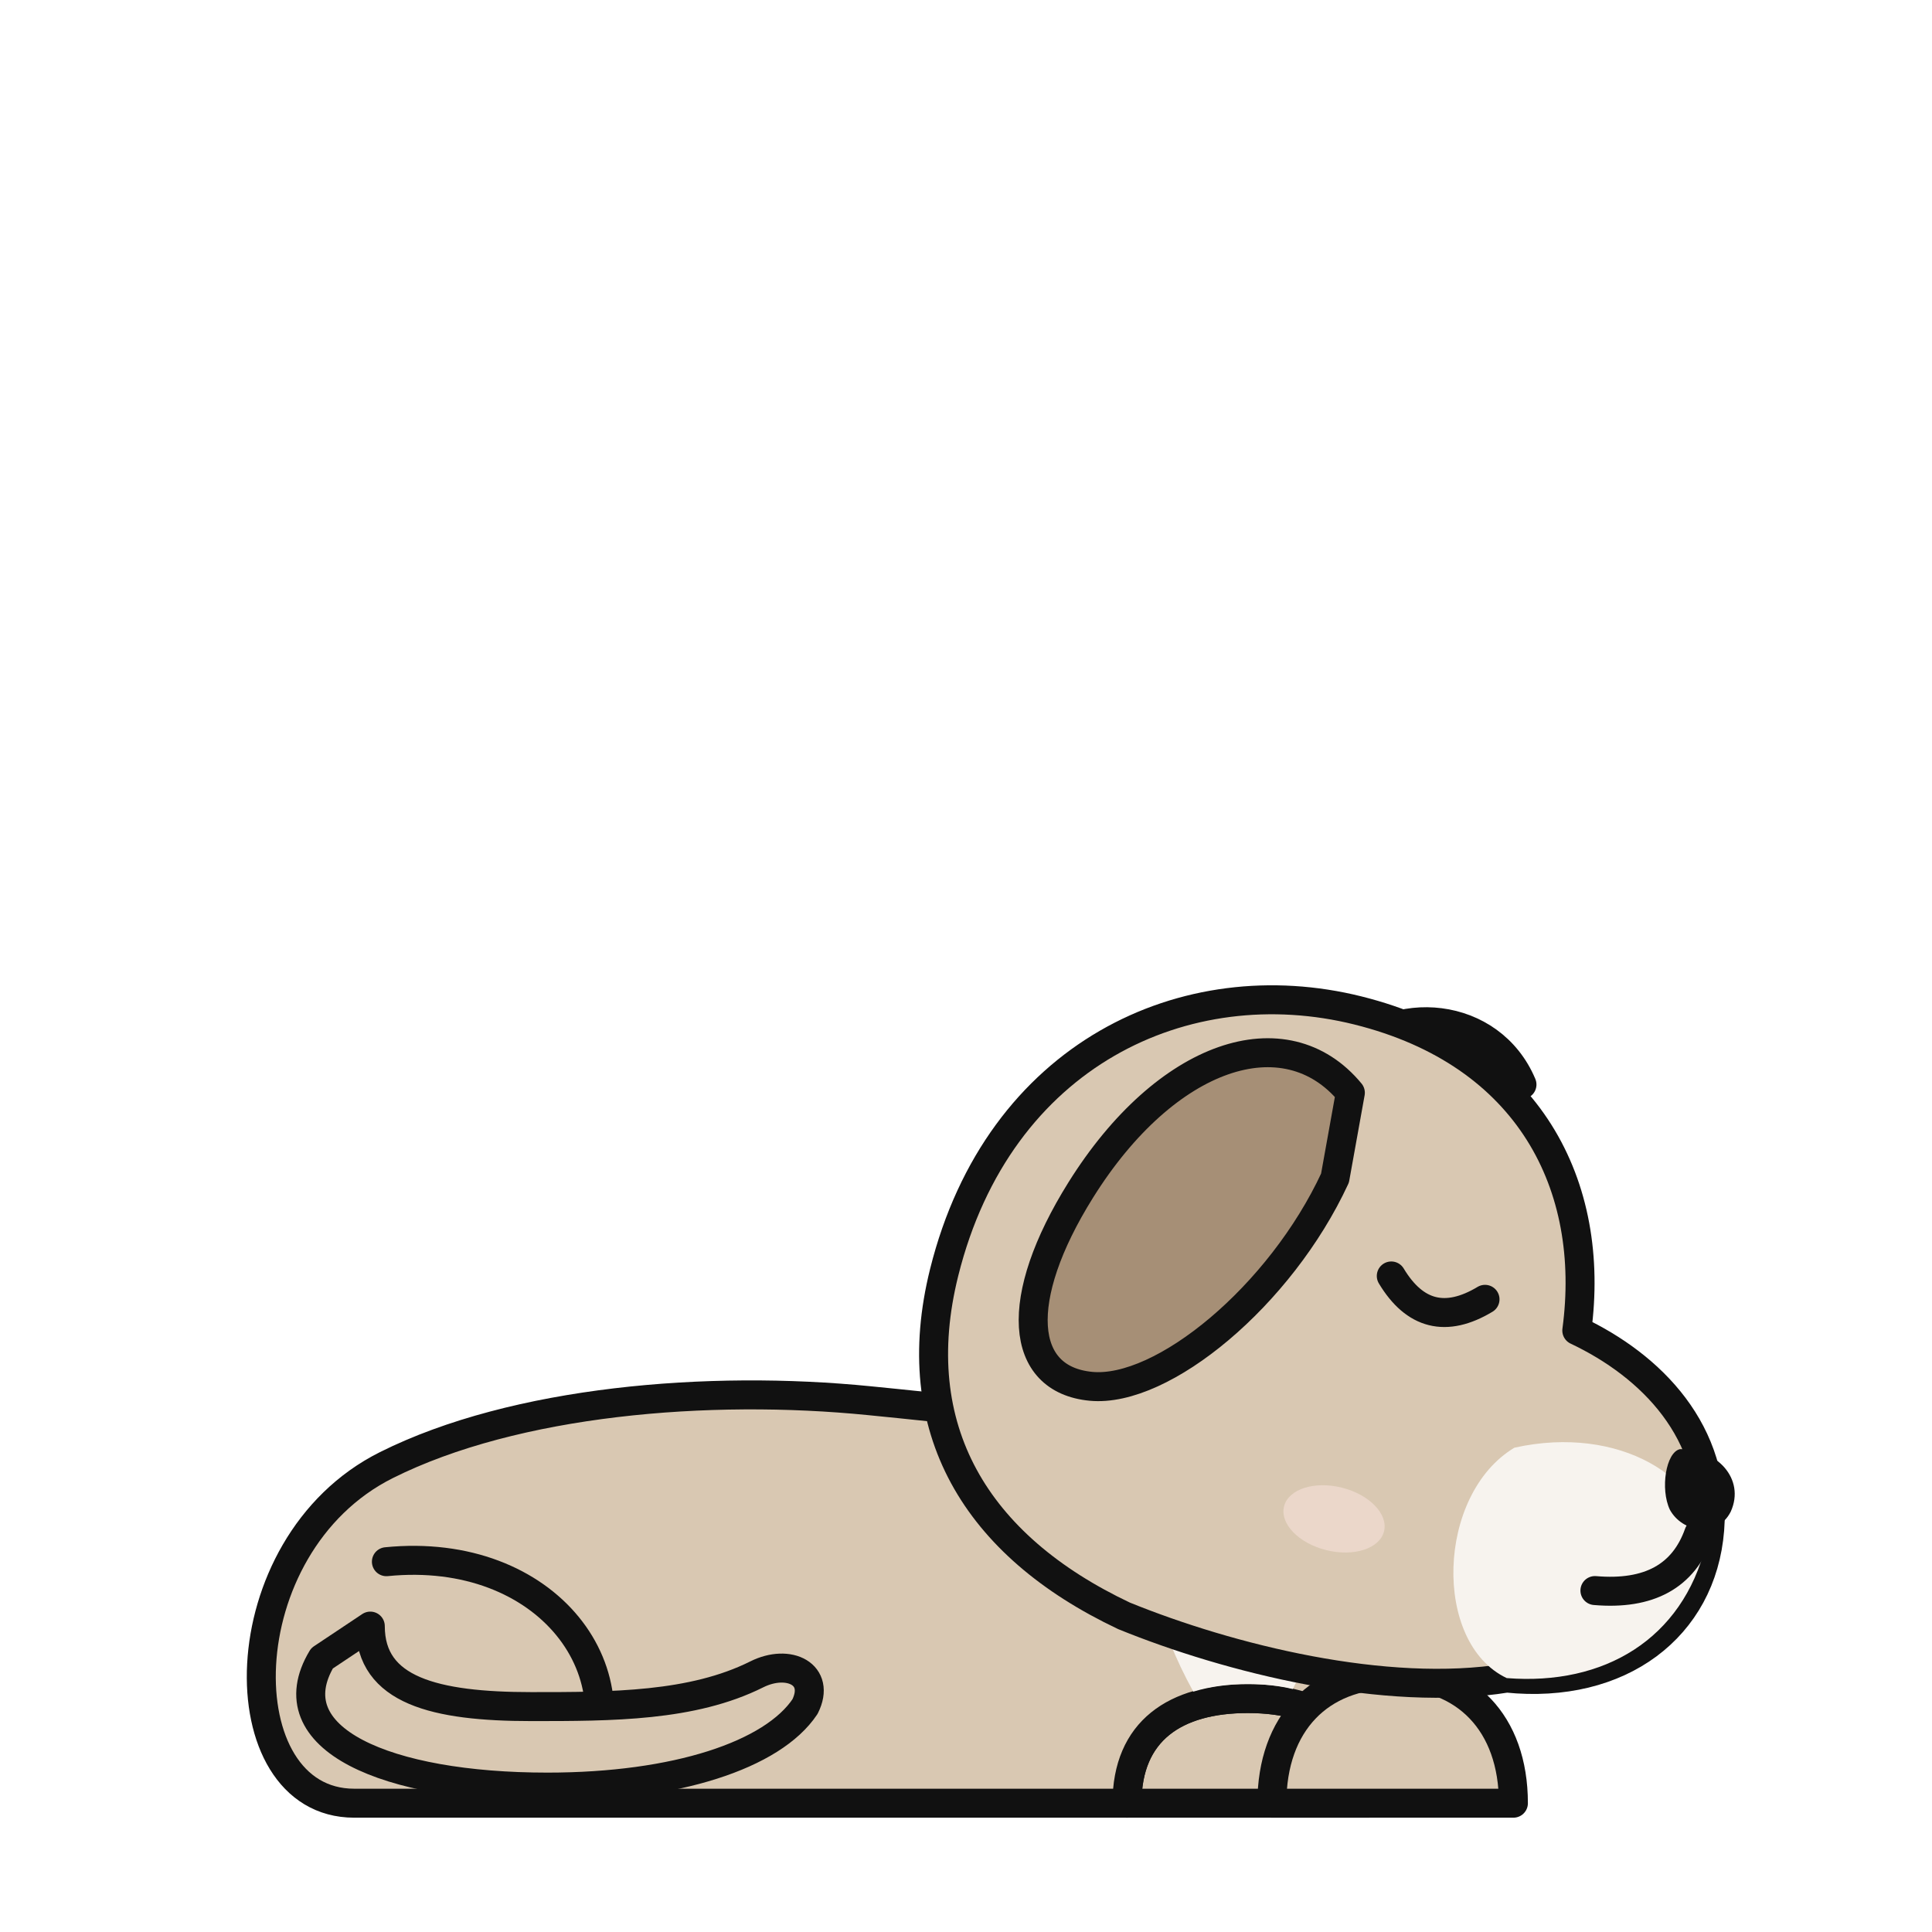
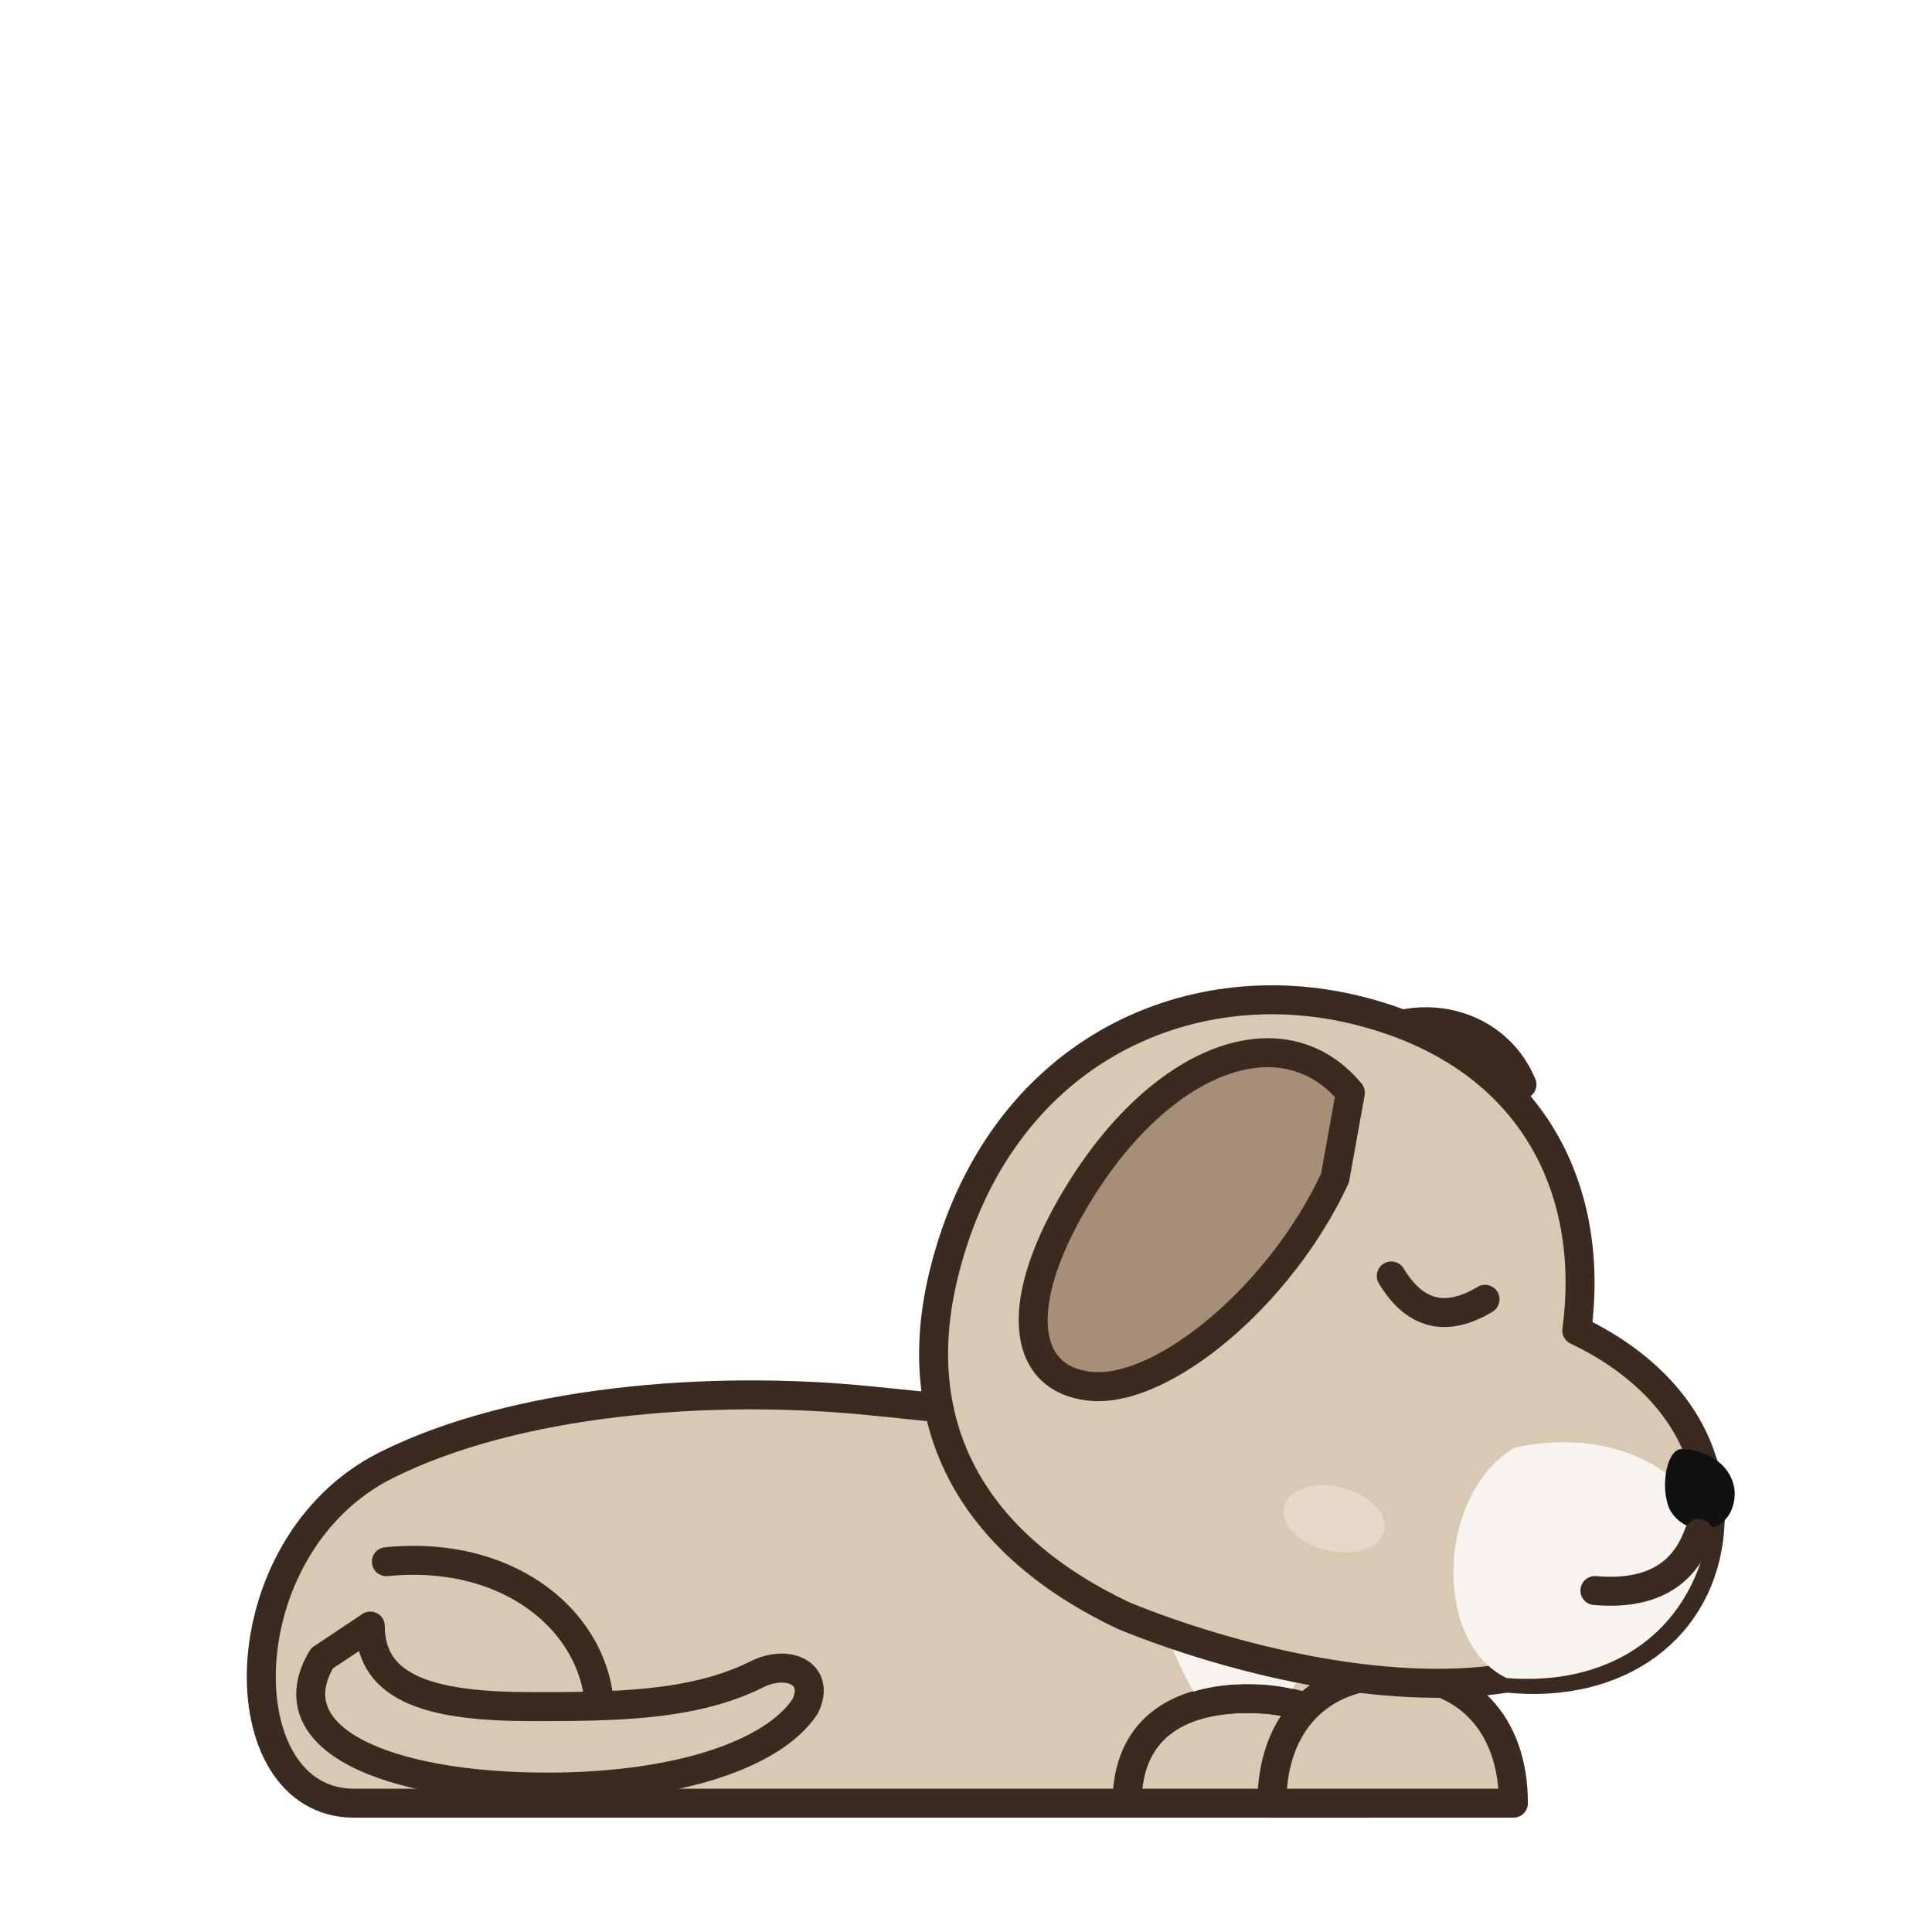
<svg xmlns="http://www.w3.org/2000/svg" viewBox="0 0 120 120" width="120" height="120">
  <g id="dog" transform="translate(60 112)">
    <g id="leg-front-far" transform="translate(17 -12)">
      <path id="leg-front-far-shaft" d="M-2.5 0A2.5 2.5 0 0 1 2.5 0A2.5 2.5 0 0 1 -2.5 0ZM-2 0L2 0L2.5 6.5L-1.5 6.5Z" fill="#D9C8B2" />
-       <path id="leg-front-far-paw" d="M-7 12C-7 7.5 -4 5.5 0.5 5.5C5 5.5 8 7.5 8 12Z" fill="#D9C8B2" stroke="#111111" stroke-width="1.8" stroke-linejoin="round" />
+       <path id="leg-front-far-paw" d="M-7 12C-7 7.5 -4 5.5 0.5 5.5C5 5.5 8 7.5 8 12Z" fill="#D9C8B2" stroke="#3A2A20" stroke-width="1.8" stroke-linejoin="round" />
    </g>
    <g id="body">
-       <path id="body-shape" d="M-38 0C-46 0 -46 -16 -36 -21C-28 -25 -16 -26 -6 -25C4 -24 14 -23 18 -18C23.13 -13.73 25.33 -7.99 23.37 -4.55C22.05 -5.88 20.01 -6.5 17.5 -6.5C13 -6.5 10 -4.5 10 0Z" fill="#D9C8B2" stroke="#111111" stroke-width="1.8" stroke-linejoin="round" />
+       <path id="body-shape" d="M-38 0C-46 0 -46 -16 -36 -21C-28 -25 -16 -26 -6 -25C4 -24 14 -23 18 -18C23.13 -13.73 25.33 -7.99 23.37 -4.55C22.05 -5.88 20.01 -6.5 17.5 -6.5C13 -6.5 10 -4.5 10 0Z" fill="#D9C8B2" stroke="#3A2A20" stroke-width="1.8" stroke-linejoin="round" />
      <path id="belly" d="M12 -19C17 -19 21 -15 21 -10C21 -8.95 20.75 -7.95 20.3 -7.09C19.43 -7.3 18.49 -7.4 17.5 -7.4C16.29 -7.4 15.14 -7.24 14.12 -6.93C11.94 -10.86 10.43 -15.86 12 -19Z" fill="#F7F3EE" />
    </g>
    <g id="leg-hind-near" transform="translate(-28.5 -8)">
      <path id="leg-hind-near-shaft" d="M-2 0A2 2 0 0 1 2 0A2 2 0 0 1 -2 0ZM-1.5 0L1.5 0L3.5 5L1 5Z" fill="#D9C8B2" />
-       <path id="haunch-line" d="M4.5 7C8.5 0 2.5 -8 -7.5 -7" fill="none" stroke="#111111" stroke-width="1.8" stroke-linecap="round" />
-       <path id="leg-hind-near-paw" d="M2.5 4.5C2.5 4.5 2.5 4.5 2.5 4.5C2.5 4.5 2.5 4.5 2.5 4.5Z" fill="#D9C8B2" stroke="#111111" stroke-width="1.8" stroke-linejoin="round" />
+       <path id="haunch-line" d="M4.5 7C8.5 0 2.5 -8 -7.5 -7" fill="none" stroke="#3A2A20" stroke-width="1.8" stroke-linecap="round" />
+       <path id="leg-hind-near-paw" d="M2.5 4.5C2.5 4.5 2.5 4.5 2.5 4.5C2.5 4.5 2.5 4.5 2.5 4.5Z" fill="#D9C8B2" stroke="#3A2A20" stroke-width="1.8" stroke-linejoin="round" />
    </g>
    <g id="leg-front-near" transform="translate(22.3 -11.5)">
      <path id="leg-front-near-shaft" d="M-0.9 0A0.9 0.9 0 0 1 0.9 0A0.9 0.9 0 0 1 -0.9 0ZM-0.7 0L0.7 0L1.5 4.3L-0.5 4.7Z" fill="#D9C8B2" />
-       <path id="leg-front-near-paw" d="M-3.3 11.5C-3.3 6.5 -0.3 3.5 4.2 3.5C8.7 3.5 11.7 6.5 11.7 11.5Z" fill="#D9C8B2" stroke="#111111" stroke-width="1.8" stroke-linejoin="round" />
+       <path id="leg-front-near-paw" d="M-3.3 11.5C-3.3 6.5 -0.3 3.5 4.2 3.5C8.7 3.5 11.7 6.5 11.7 11.5Z" fill="#D9C8B2" stroke="#3A2A20" stroke-width="1.8" stroke-linejoin="round" />
    </g>
    <g id="tail" transform="translate(-40 -6)">
-       <path id="tail-shape" d="M0 -3C-3 2 4 5 14 5C22 5 28 3 30 0C31 -2 29 -3 27 -2C23 0 18 0 13 0C7 0 3 -1 3 -5Z" fill="#D9C8B2" stroke="#111111" stroke-width="1.8" stroke-linejoin="round" />
+       <path id="tail-shape" d="M0 -3C-3 2 4 5 14 5C22 5 28 3 30 0C31 -2 29 -3 27 -2C23 0 18 0 13 0C7 0 3 -1 3 -5Z" fill="#D9C8B2" stroke="#3A2A20" stroke-width="1.8" stroke-linejoin="round" />
    </g>
    <g id="head" transform="translate(12 -8) rotate(14)">
      <g id="ear-right" transform="translate(6 -41)">
-         <path id="ear-right-shape" d="M-4 1C-2 -3 4 -4 7 0C5 2 0 2.5 -4 1Z" fill="#A68F76" stroke="#111111" stroke-width="1.8" stroke-linejoin="round" />
+         <path id="ear-right-shape" d="M-4 1C-2 -3 4 -4 7 0C5 2 0 2.5 -4 1Z" fill="#A68F76" stroke="#3A2A20" stroke-width="1.8" stroke-linejoin="round" />
      </g>
-       <path id="head-shape" d="M-19 -21C-19 -35 -9 -43 2 -43C13 -43 19 -36 20 -27C25 -26 30 -23 31 -17C32 -11 28 -6 21 -5C14 -2 4 -2 -3 -3C-13 -5 -19 -11 -19 -21Z" fill="#D9C8B2" stroke="#111111" stroke-width="1.8" stroke-linejoin="round" />
+       <path id="head-shape" d="M-19 -21C-19 -35 -9 -43 2 -43C13 -43 19 -36 20 -27C25 -26 30 -23 31 -17C32 -11 28 -6 21 -5C14 -2 4 -2 -3 -3C-13 -5 -19 -11 -19 -21Z" fill="#D9C8B2" stroke="#3A2A20" stroke-width="1.8" stroke-linejoin="round" />
      <path id="muzzle" d="M18 -19C24 -22 30 -20 31 -16C31 -10 27 -6 21 -5C16 -6 14 -15 18 -19Z" fill="#F7F3EE" />
      <path id="cheeks" d="M5 -12a3.2 2 0 1 0 6.4 0a3.2 2 0 1 0 -6.4 0Z" fill="#EBD7CA" />
      <g id="ear-left" transform="translate(-1 -36) rotate(18)">
-         <path id="ear-left-shape" d="M3 -3C-3 -5 -8 1 -8 11C-8 19 -5 23 -1 21C3 19 6 10 5 2Z" fill="#A68F76" stroke="#111111" stroke-width="1.8" stroke-linejoin="round" />
+         <path id="ear-left-shape" d="M3 -3C-3 -5 -8 1 -8 11C-8 19 -5 23 -1 21C3 19 6 10 5 2Z" fill="#A68F76" stroke="#3A2A20" stroke-width="1.8" stroke-linejoin="round" />
      </g>
      <g id="eyes-open" transform="translate(11 -27)" opacity="0">
        <path d="M-2.2 0a2.2 3 0 1 0 4.4 0a2.2 3 0 1 0 -4.4 0Z" fill="#111111" />
      </g>
      <g id="eyes-closed" transform="translate(11 -27)">
-         <path d="M-3 -0.5Q0 2.5 3 -0.5" fill="none" stroke="#111111" stroke-width="1.8" stroke-linecap="round" />
+         <path d="M-3 -0.5Q0 2.5 3 -0.5" fill="none" stroke="#3A2A20" stroke-width="1.8" stroke-linecap="round" />
      </g>
      <path id="nose" d="M28 -21.4C30.2 -22 32.4 -20.6 32 -18.4C31.6 -16.6 29.4 -16.4 28.3 -17.6C27.4 -18.7 27.2 -21 28 -21.4Z" fill="#111111" />
-       <path id="mouth" d="M30.4 -16.6Q30 -12.4 25 -11.6" fill="none" stroke="#111111" stroke-width="1.8" stroke-linecap="round" />
+       <path id="mouth" d="M30.4 -16.6Q30 -12.4 25 -11.6" fill="none" stroke="#3A2A20" stroke-width="1.8" stroke-linecap="round" />
    </g>
  </g>
</svg>
